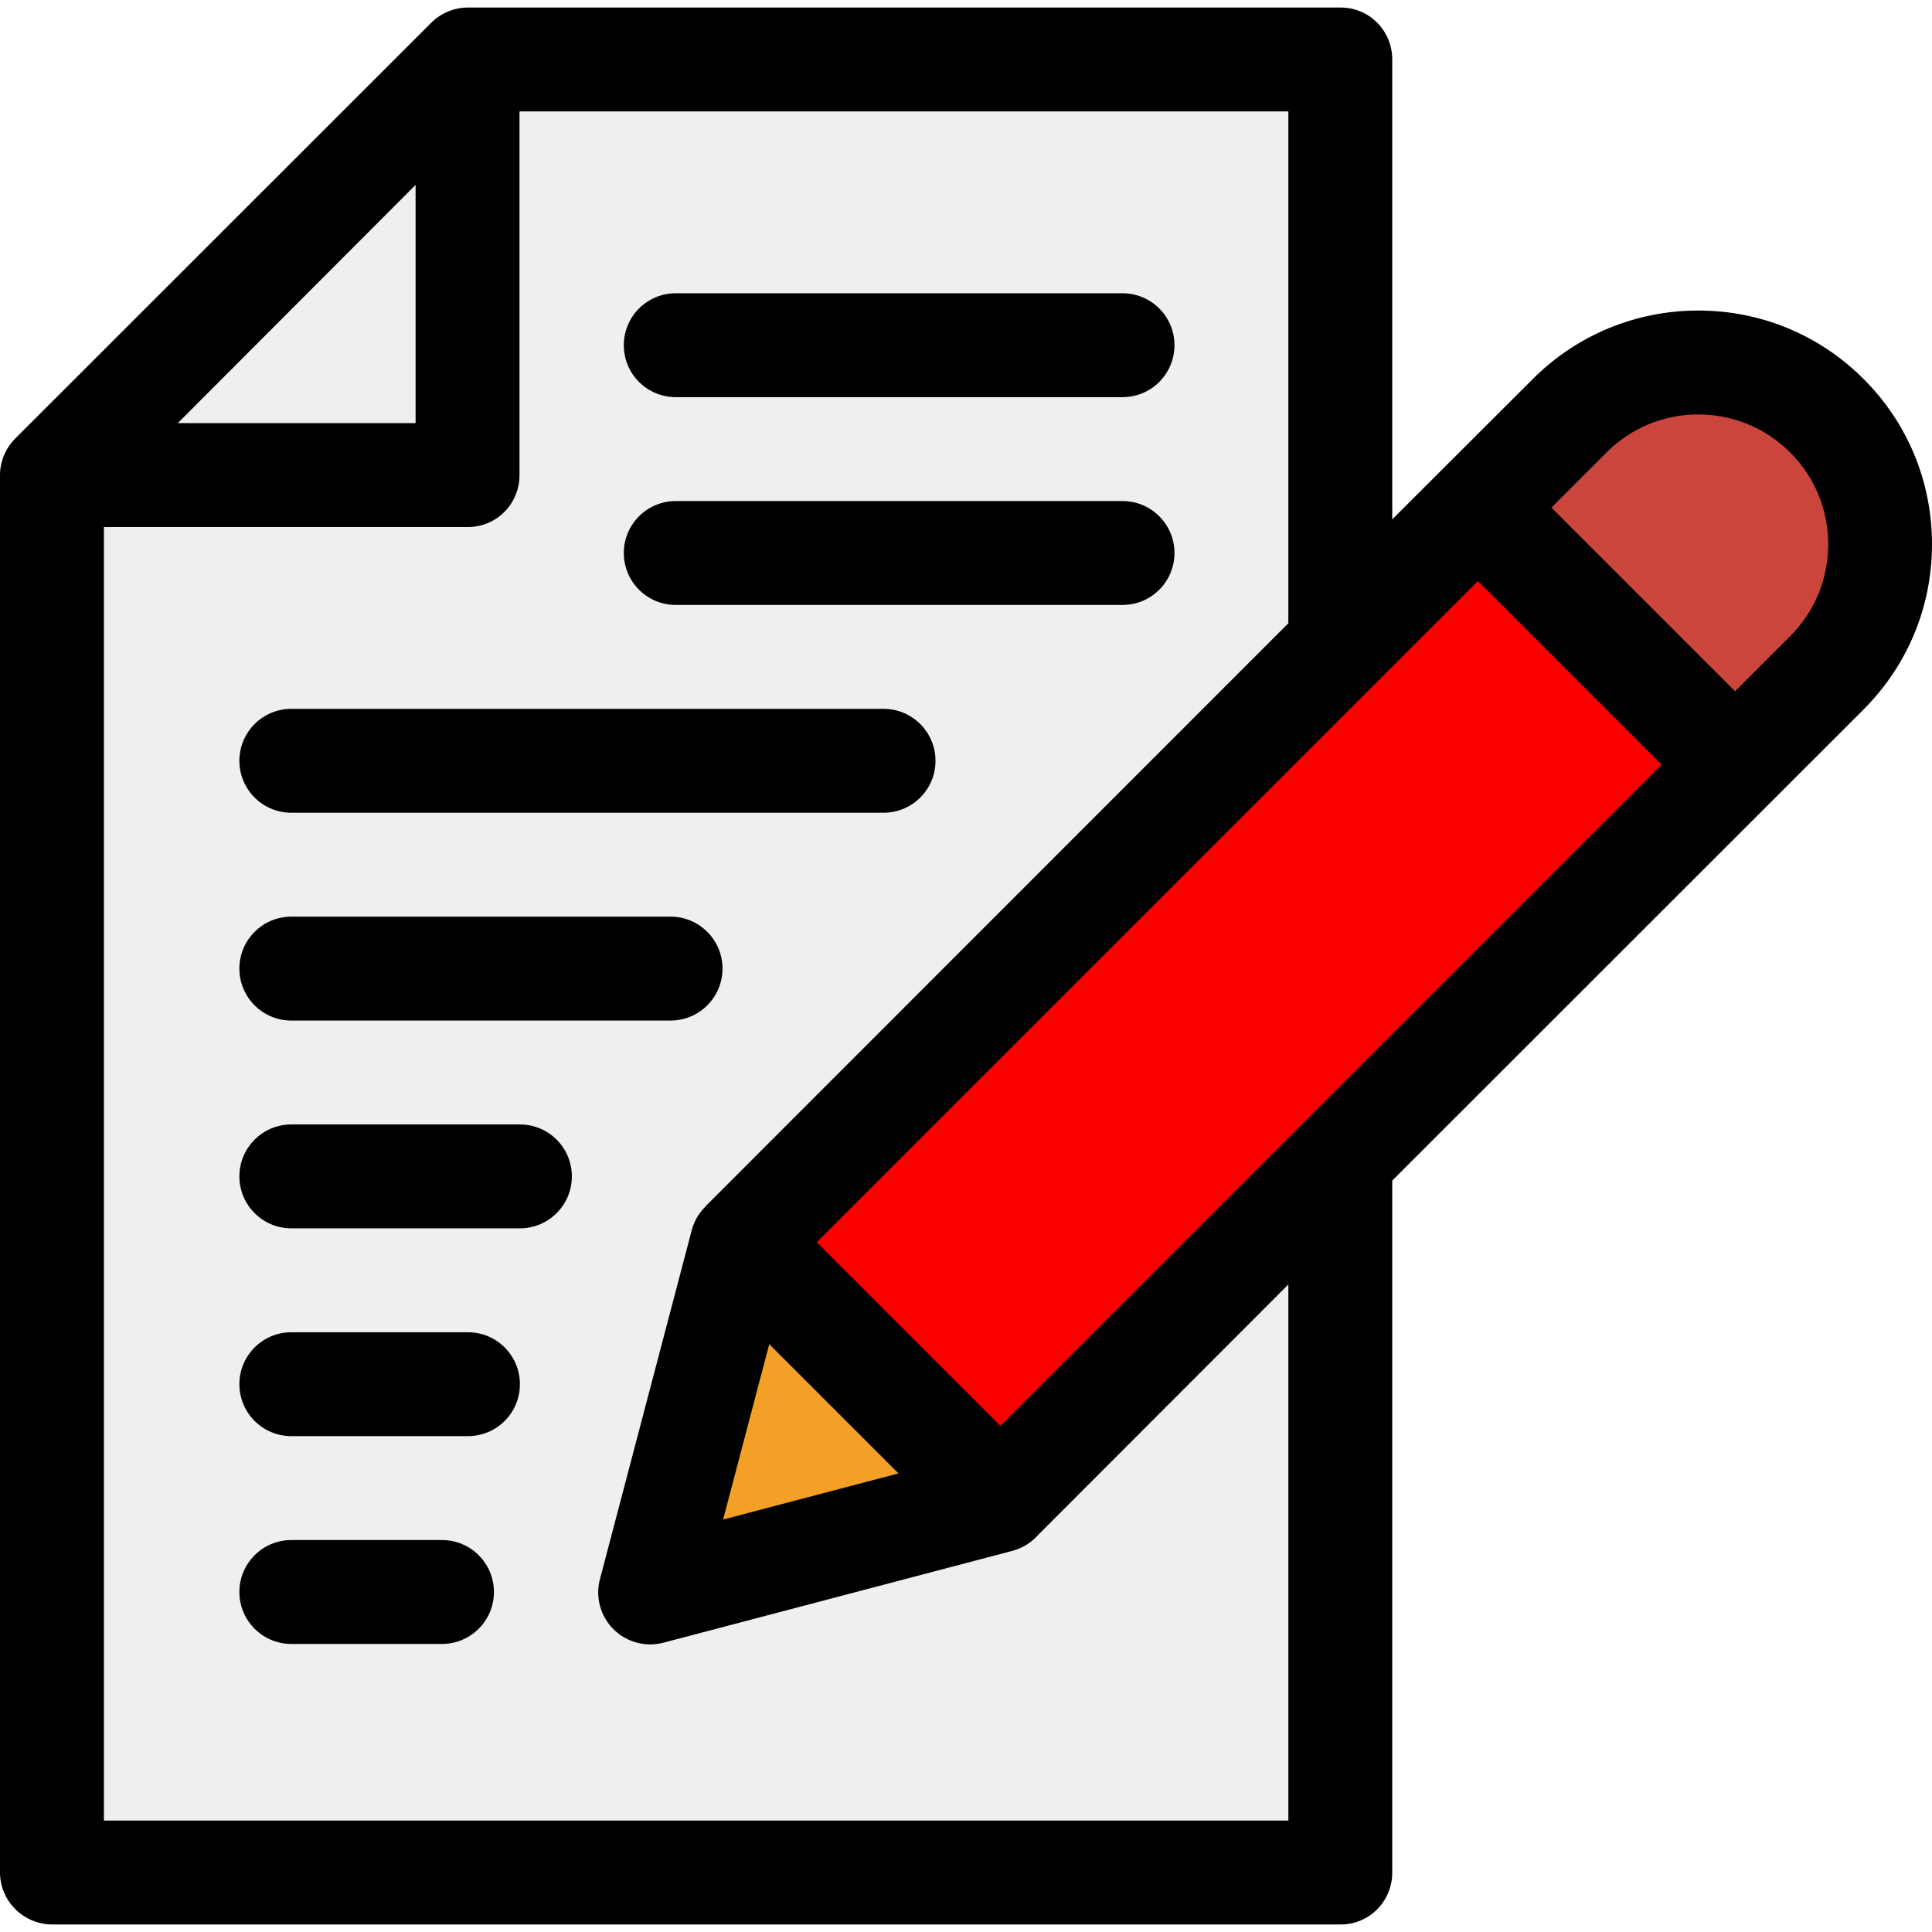
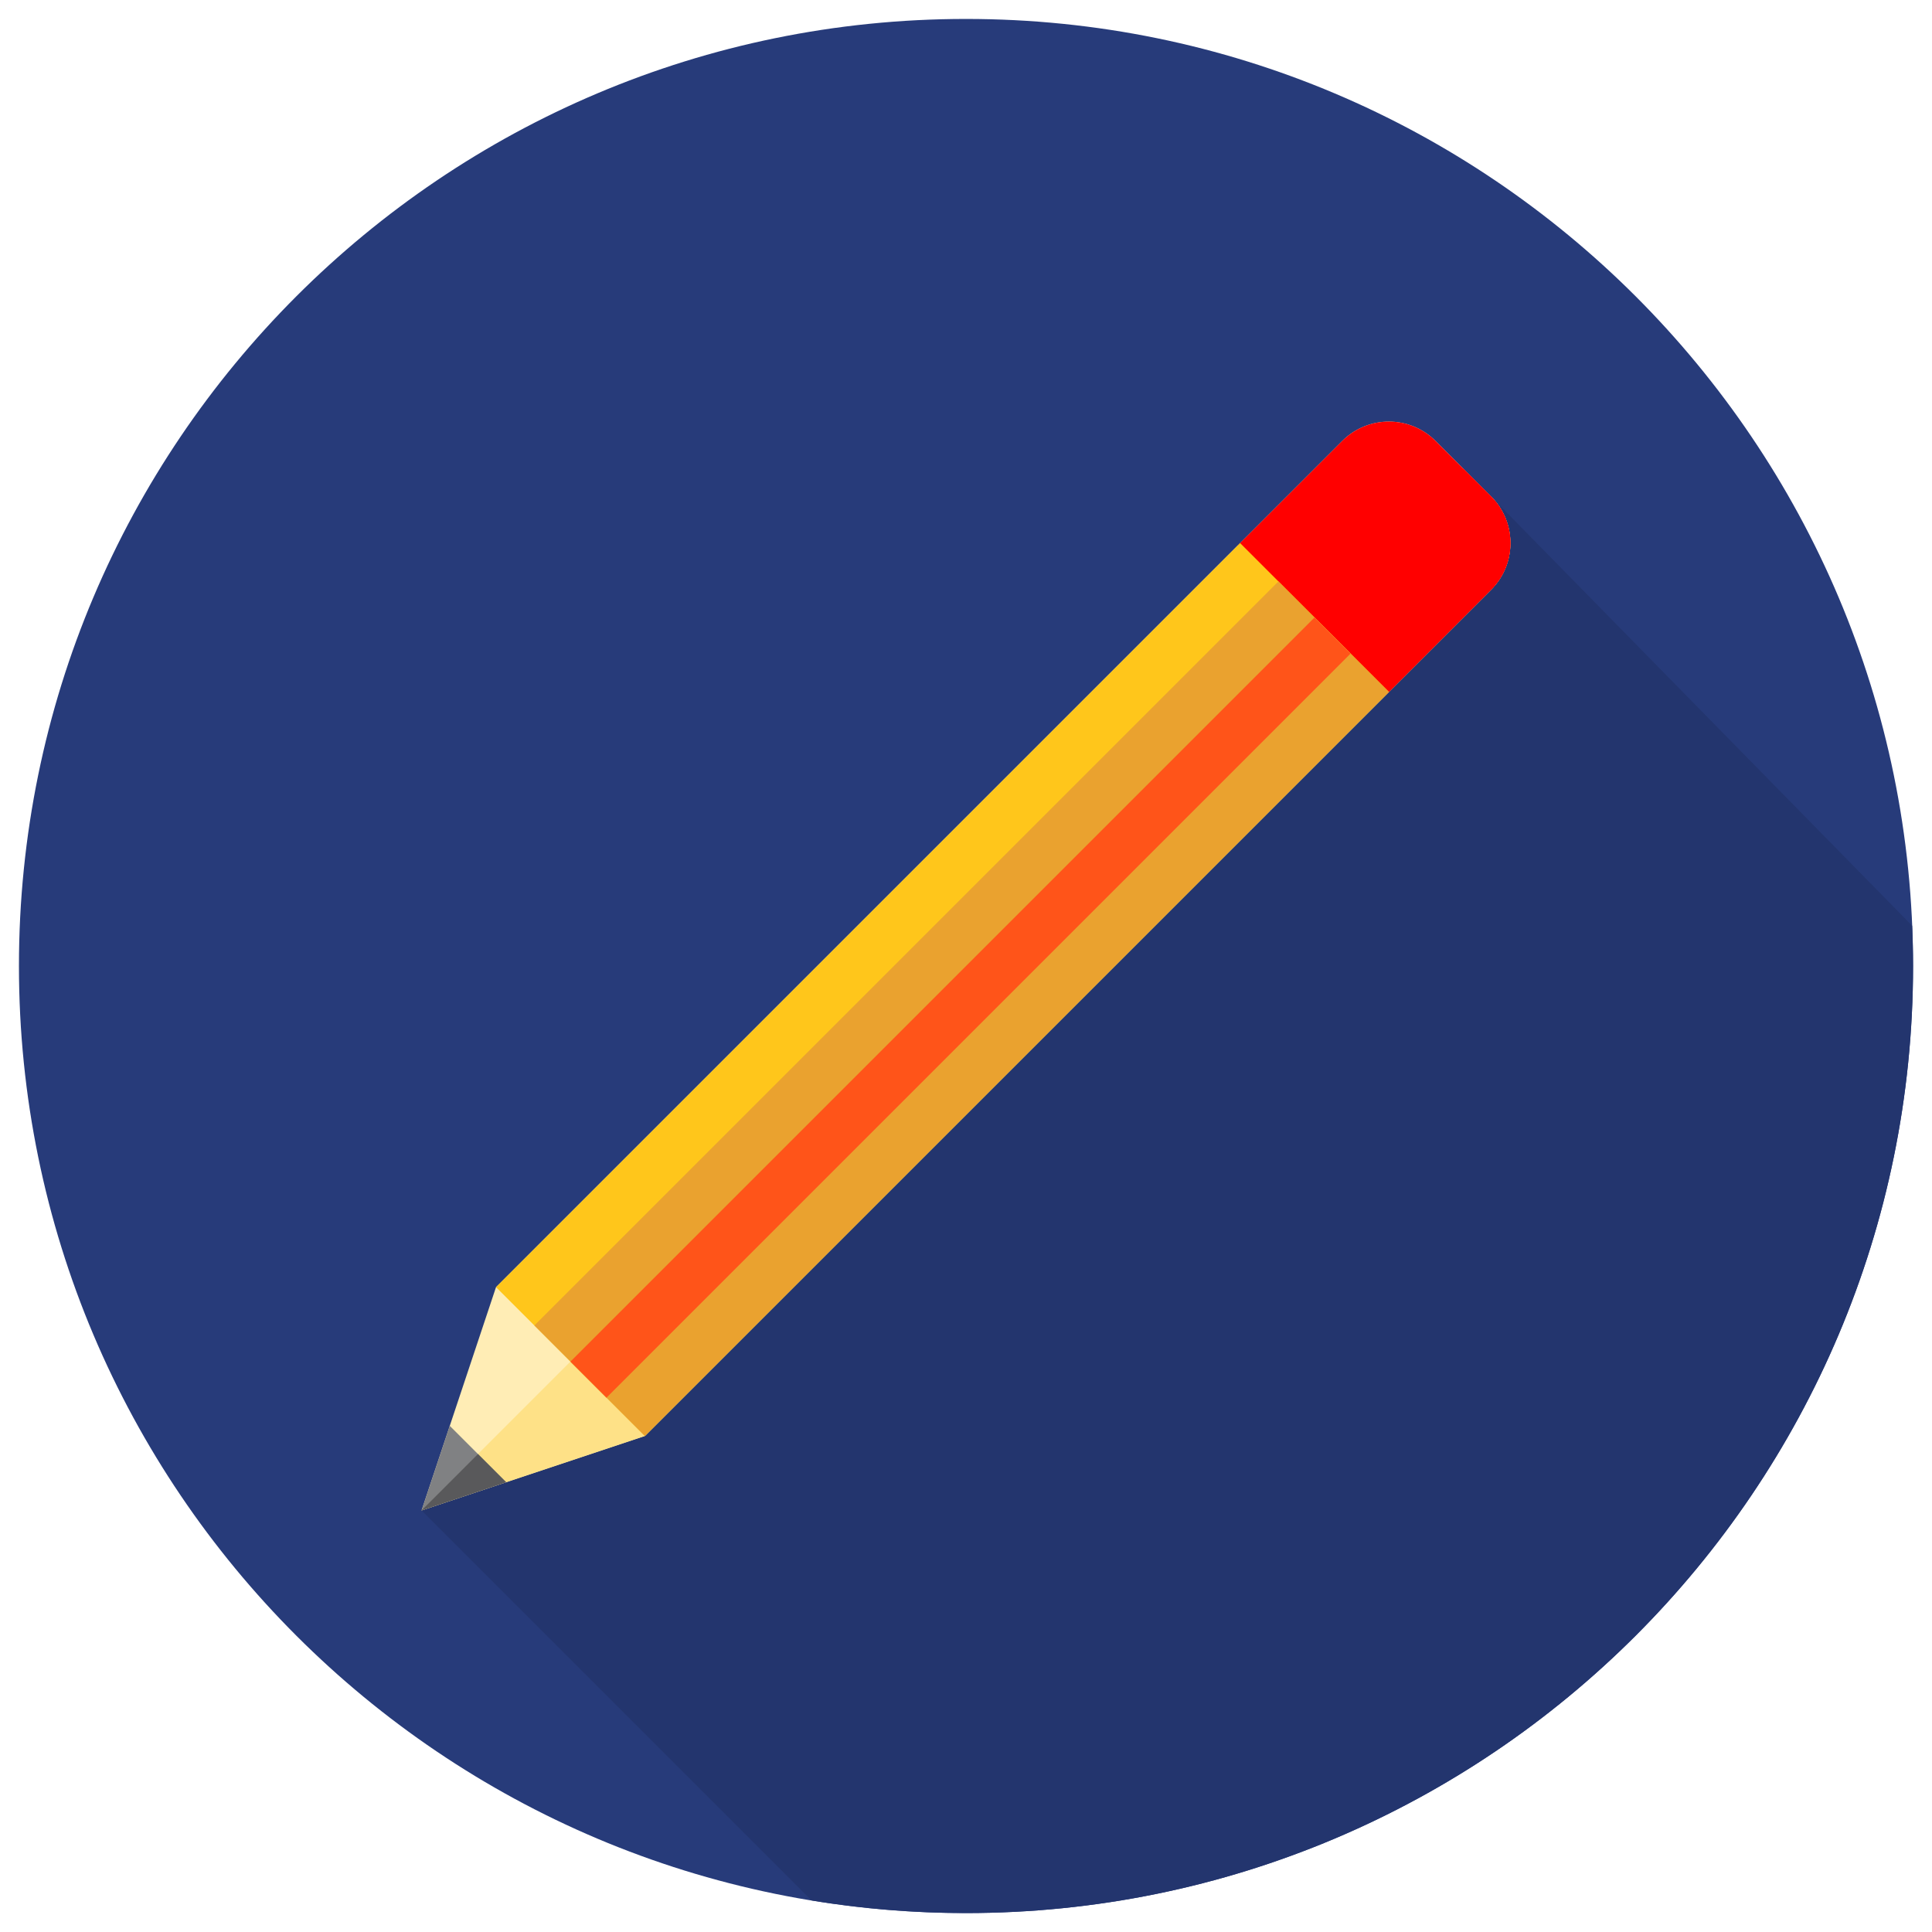
- <svg xmlns="http://www.w3.org/2000/svg" version="1.1" id="Layer_1" viewBox="0 0 512 512" xml:space="preserve" width="100px" height="100px" fill="#000000">
+ <svg xmlns="http://www.w3.org/2000/svg" version="1.1" id="Layer_1" viewBox="-5.12 -5.12 522.24 522.24" xml:space="preserve" width="800px" height="800px" fill="#000000" stroke="#000000" stroke-width="0.005">
  <g id="SVGRepo_bgCarrier" stroke-width="0" />
  <g id="SVGRepo_tracerCarrier" stroke-linecap="round" stroke-linejoin="round" />
  <g id="SVGRepo_iconCarrier">
-     <polygon style="fill:#EFEFEF;" points="355.192,15.763 355.192,496.237 13.767,496.237 13.767,125.9 124.014,15.763 " />
-     <rect x="280.2" y="127.57" transform="matrix(-0.7071 -0.7071 0.7071 -0.7071 373.0343 684.9955)" style="fill:#fa0000;" width="96.369" height="275.34" />
-     <path style="fill:#CA463D;" d="M459.81,201.968l-68.143-68.143l24.338-24.338c18.817-18.817,49.326-18.817,68.143,0l0,0 c18.817,18.817,18.817,49.326,0,68.143L459.81,201.968z" />
-     <polygon style="fill:#F4A026;" points="264.789,397.679 172.307,422.015 196.644,329.534 " />
-     <polygon style="fill:#EFEFEF;" points="123.904,15.763 123.904,125.9 13.877,125.9 " />
-     <path d="M493.882,100.441c-11.702-11.701-27.259-18.145-43.807-18.145c-16.548,0-32.161,6.444-43.862,18.145l-37.254,37.197V15.763 c0-7.604-6.053-13.767-13.657-13.767H124.014c-3.651,0-7.153,1.451-9.735,4.032L4.087,116.166C1.506,118.747,0,122.249,0,125.9 v370.336c0,7.604,6.274,13.767,13.877,13.767h341.425c7.604,0,13.657-6.164,13.657-13.767V312.868l124.867-124.813 C505.528,176.353,512,160.796,512,144.248S505.583,112.143,493.882,100.441z M238.105,390.465l-46.478,12.231l12.231-46.477 L238.105,390.465z M265.112,377.885l-48.674-48.674l175.227-175.227l48.674,48.674L265.112,377.885z M110.137,49v63.133H47.114 L110.137,49z M341.425,482.47H27.534V139.668h96.48c7.604,0,13.657-6.164,13.657-13.767v-96.37h203.754v135.642L187.178,319.475 c-0.067,0.067-0.096,0.14-0.161,0.209c-1.759,1.714-3.054,3.888-3.701,6.347l-24.329,92.481c-1.246,4.734,0.12,9.776,3.584,13.238 c2.614,2.614,6.132,4.032,9.738,4.032c1.167,0,2.346-0.149,3.504-0.453l92.481-24.338c2.457-0.647,4.631-1.955,6.347-3.713 c0.069-0.066,0.088-0.122,0.156-0.19l66.63-66.687V482.47z M474.412,168.584l-14.601,14.603l-48.674-48.674l14.601-14.601 c6.501-6.501,15.144-10.082,24.338-10.082c9.192,0,17.837,3.581,24.338,10.082c6.501,6.501,10.08,15.144,10.08,24.336 S480.912,162.085,474.412,168.584z" />
-     <path d="M117.131,408.127H77.206c-7.604,0-13.767,6.164-13.767,13.767s6.164,13.767,13.767,13.767h39.925 c7.604,0,13.767-6.164,13.767-13.767S124.734,408.127,117.131,408.127z" />
-     <path d="M124.014,353.058H77.206c-7.604,0-13.767,6.164-13.767,13.767s6.164,13.767,13.767,13.767h46.808 c7.604,0,13.767-6.164,13.767-13.767S131.618,353.058,124.014,353.058z" />
-     <path d="M137.782,297.99H77.206c-7.604,0-13.767,6.164-13.767,13.767c0,7.604,6.164,13.767,13.767,13.767h60.575 c7.604,0,13.767-6.164,13.767-13.767C151.549,304.153,145.385,297.99,137.782,297.99z" />
-     <path d="M77.206,270.456h100.5c7.604,0,13.767-6.164,13.767-13.767c0-7.604-6.164-13.767-13.767-13.767h-100.5 c-7.604,0-13.767,6.164-13.767,13.767C63.439,264.292,69.603,270.456,77.206,270.456z" />
-     <path d="M77.206,215.387h156.945c7.604,0,13.767-6.164,13.767-13.767s-6.164-13.767-13.767-13.767H77.206 c-7.604,0-13.767,6.164-13.767,13.767S69.603,215.387,77.206,215.387z" />
-     <path d="M179.083,160.318H297.48c7.604,0,13.767-6.164,13.767-13.767c0-7.604-6.164-13.767-13.767-13.767H179.083 c-7.604,0-13.767,6.164-13.767,13.767C165.316,154.155,171.479,160.318,179.083,160.318z" />
-     <path d="M179.083,105.25H297.48c7.604,0,13.767-6.164,13.767-13.767c0-7.604-6.164-13.767-13.767-13.767H179.083 c-7.604,0-13.767,6.164-13.767,13.767C165.316,99.086,171.479,105.25,179.083,105.25z" />
+     <circle style="fill:#273B7A;" cx="256" cy="256" r="256" />
+     <path style="fill:#23356e;" d="M512,256c0-3.646-0.095-7.268-0.247-10.878L398.693,129.888l-62.747,71.644l-2.988-2.988 l-224.12,204.616l105.438,105.438C227.855,510.824,241.79,512,256,512C397.384,512,512,397.384,512,256z" />
+     <path style="fill:#FFEDB5;" d="M169.179,383.047l-60.34,20.113l20.113-60.34l228.762-228.762c6.956-6.956,18.235-6.956,25.193,0 l15.034,15.034c6.956,6.956,6.956,18.235,0,25.193L169.179,383.047z" />
+     <path style="fill:#FEE187;" d="M390.425,121.575L108.841,403.159l60.338-20.113l228.762-228.762c6.956-6.958,6.956-18.235,0-25.193 L390.425,121.575z" />
+     <path style="fill:#ff0000;" d="M397.943,154.284c6.956-6.956,6.956-18.235,0-25.193l-15.034-15.034 c-6.956-6.956-18.235-6.956-25.193,0l-28.239,28.239l40.227,40.227L397.943,154.284z" />
+     <path style="fill:#ff0000;" d="M390.425,121.575l-40.836,40.836l20.113,20.113l28.239-28.239c6.956-6.958,6.956-18.235,0-25.193 L390.425,121.575z" />
+     <polygon style="fill:#808183;" points="131.696,395.542 116.458,380.304 108.841,403.159 " />
+     <polygon style="fill:#59595B;" points="124.078,387.924 108.841,403.159 131.696,395.542 " />
+     <rect x="107.416" y="233.914" transform="matrix(-0.7071 0.7071 -0.7071 -0.7071 611.6716 271.3542)" style="fill:#FFC61B;" width="284.442" height="56.888" />
+     <g>
+       <rect x="245.476" y="130.207" transform="matrix(0.7071 0.7071 -0.7071 0.7071 268.6996 -103.8423)" style="fill:#EAA22F;" width="28.444" height="284.442" />
+       <rect x="107.416" y="248.567" transform="matrix(-0.7071 0.7071 -0.7071 -0.7071 611.6716 271.3542)" style="fill:#EAA22F;" width="284.442" height="27.582" />
+     </g>
+     <rect x="247.614" y="125.03" transform="matrix(0.7071 0.7071 -0.7071 0.7071 263.5188 -101.6896)" style="fill:#FF5419;" width="13.791" height="284.442" />
  </g>
</svg>
